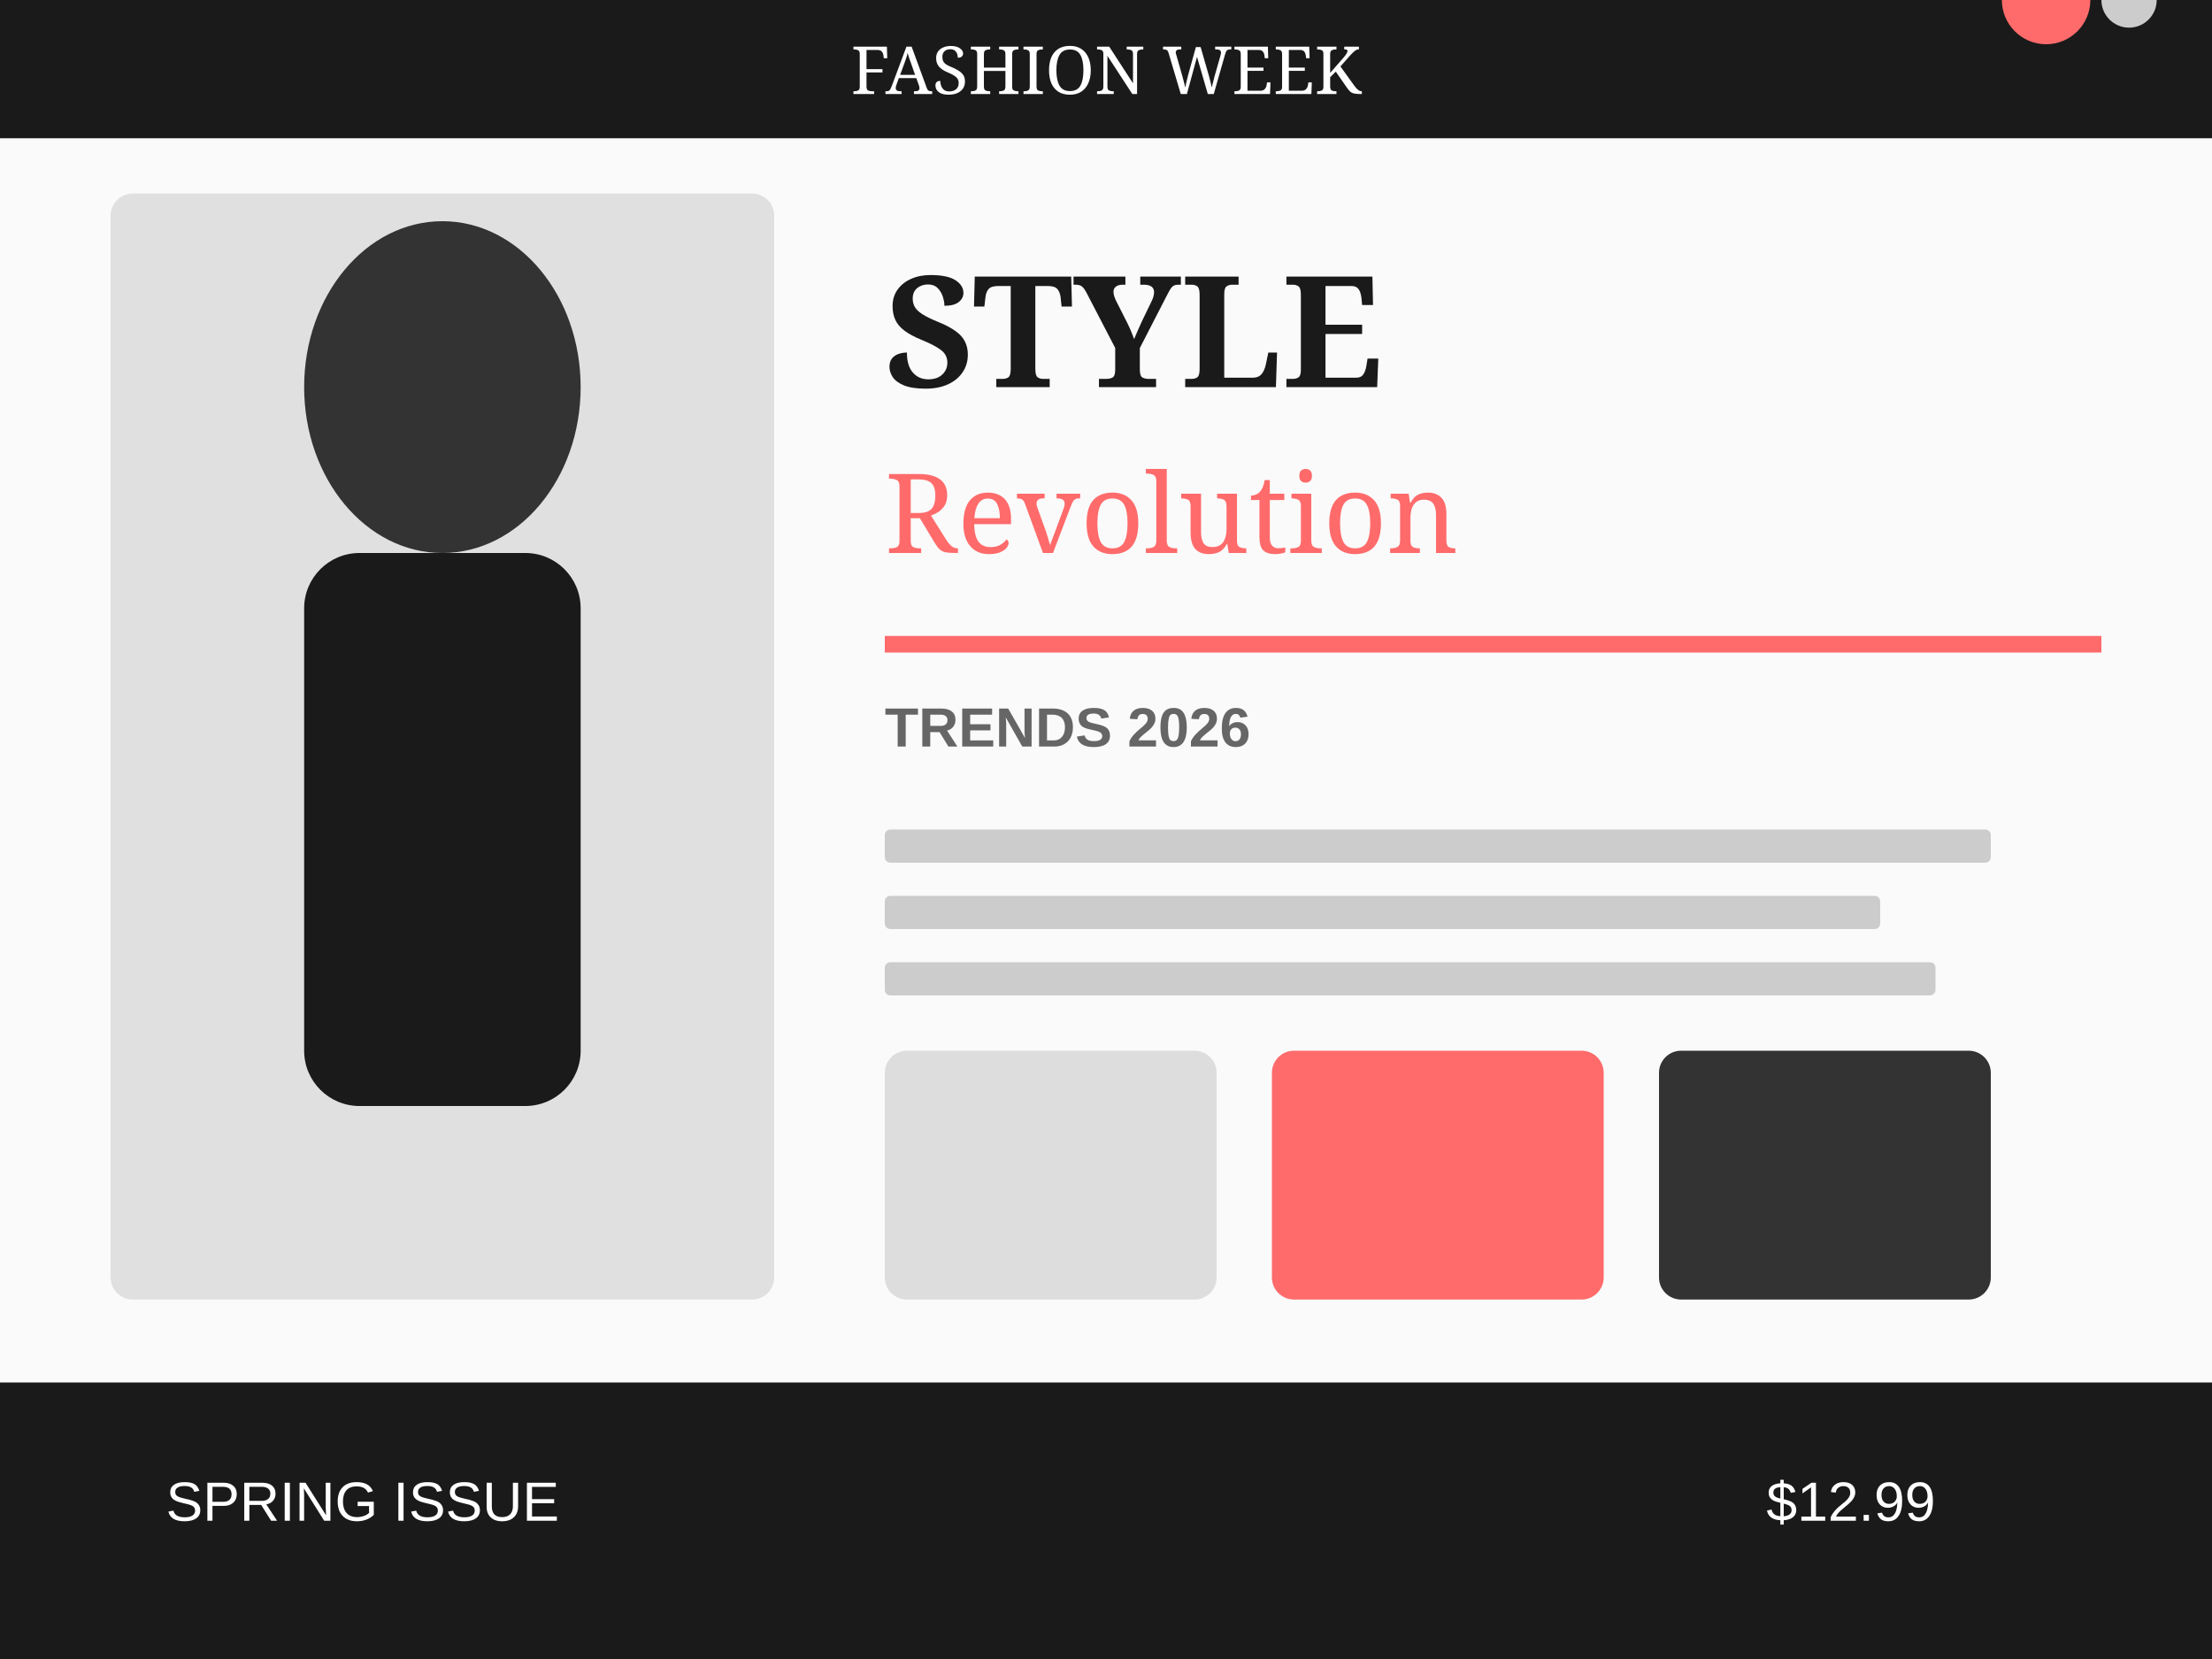
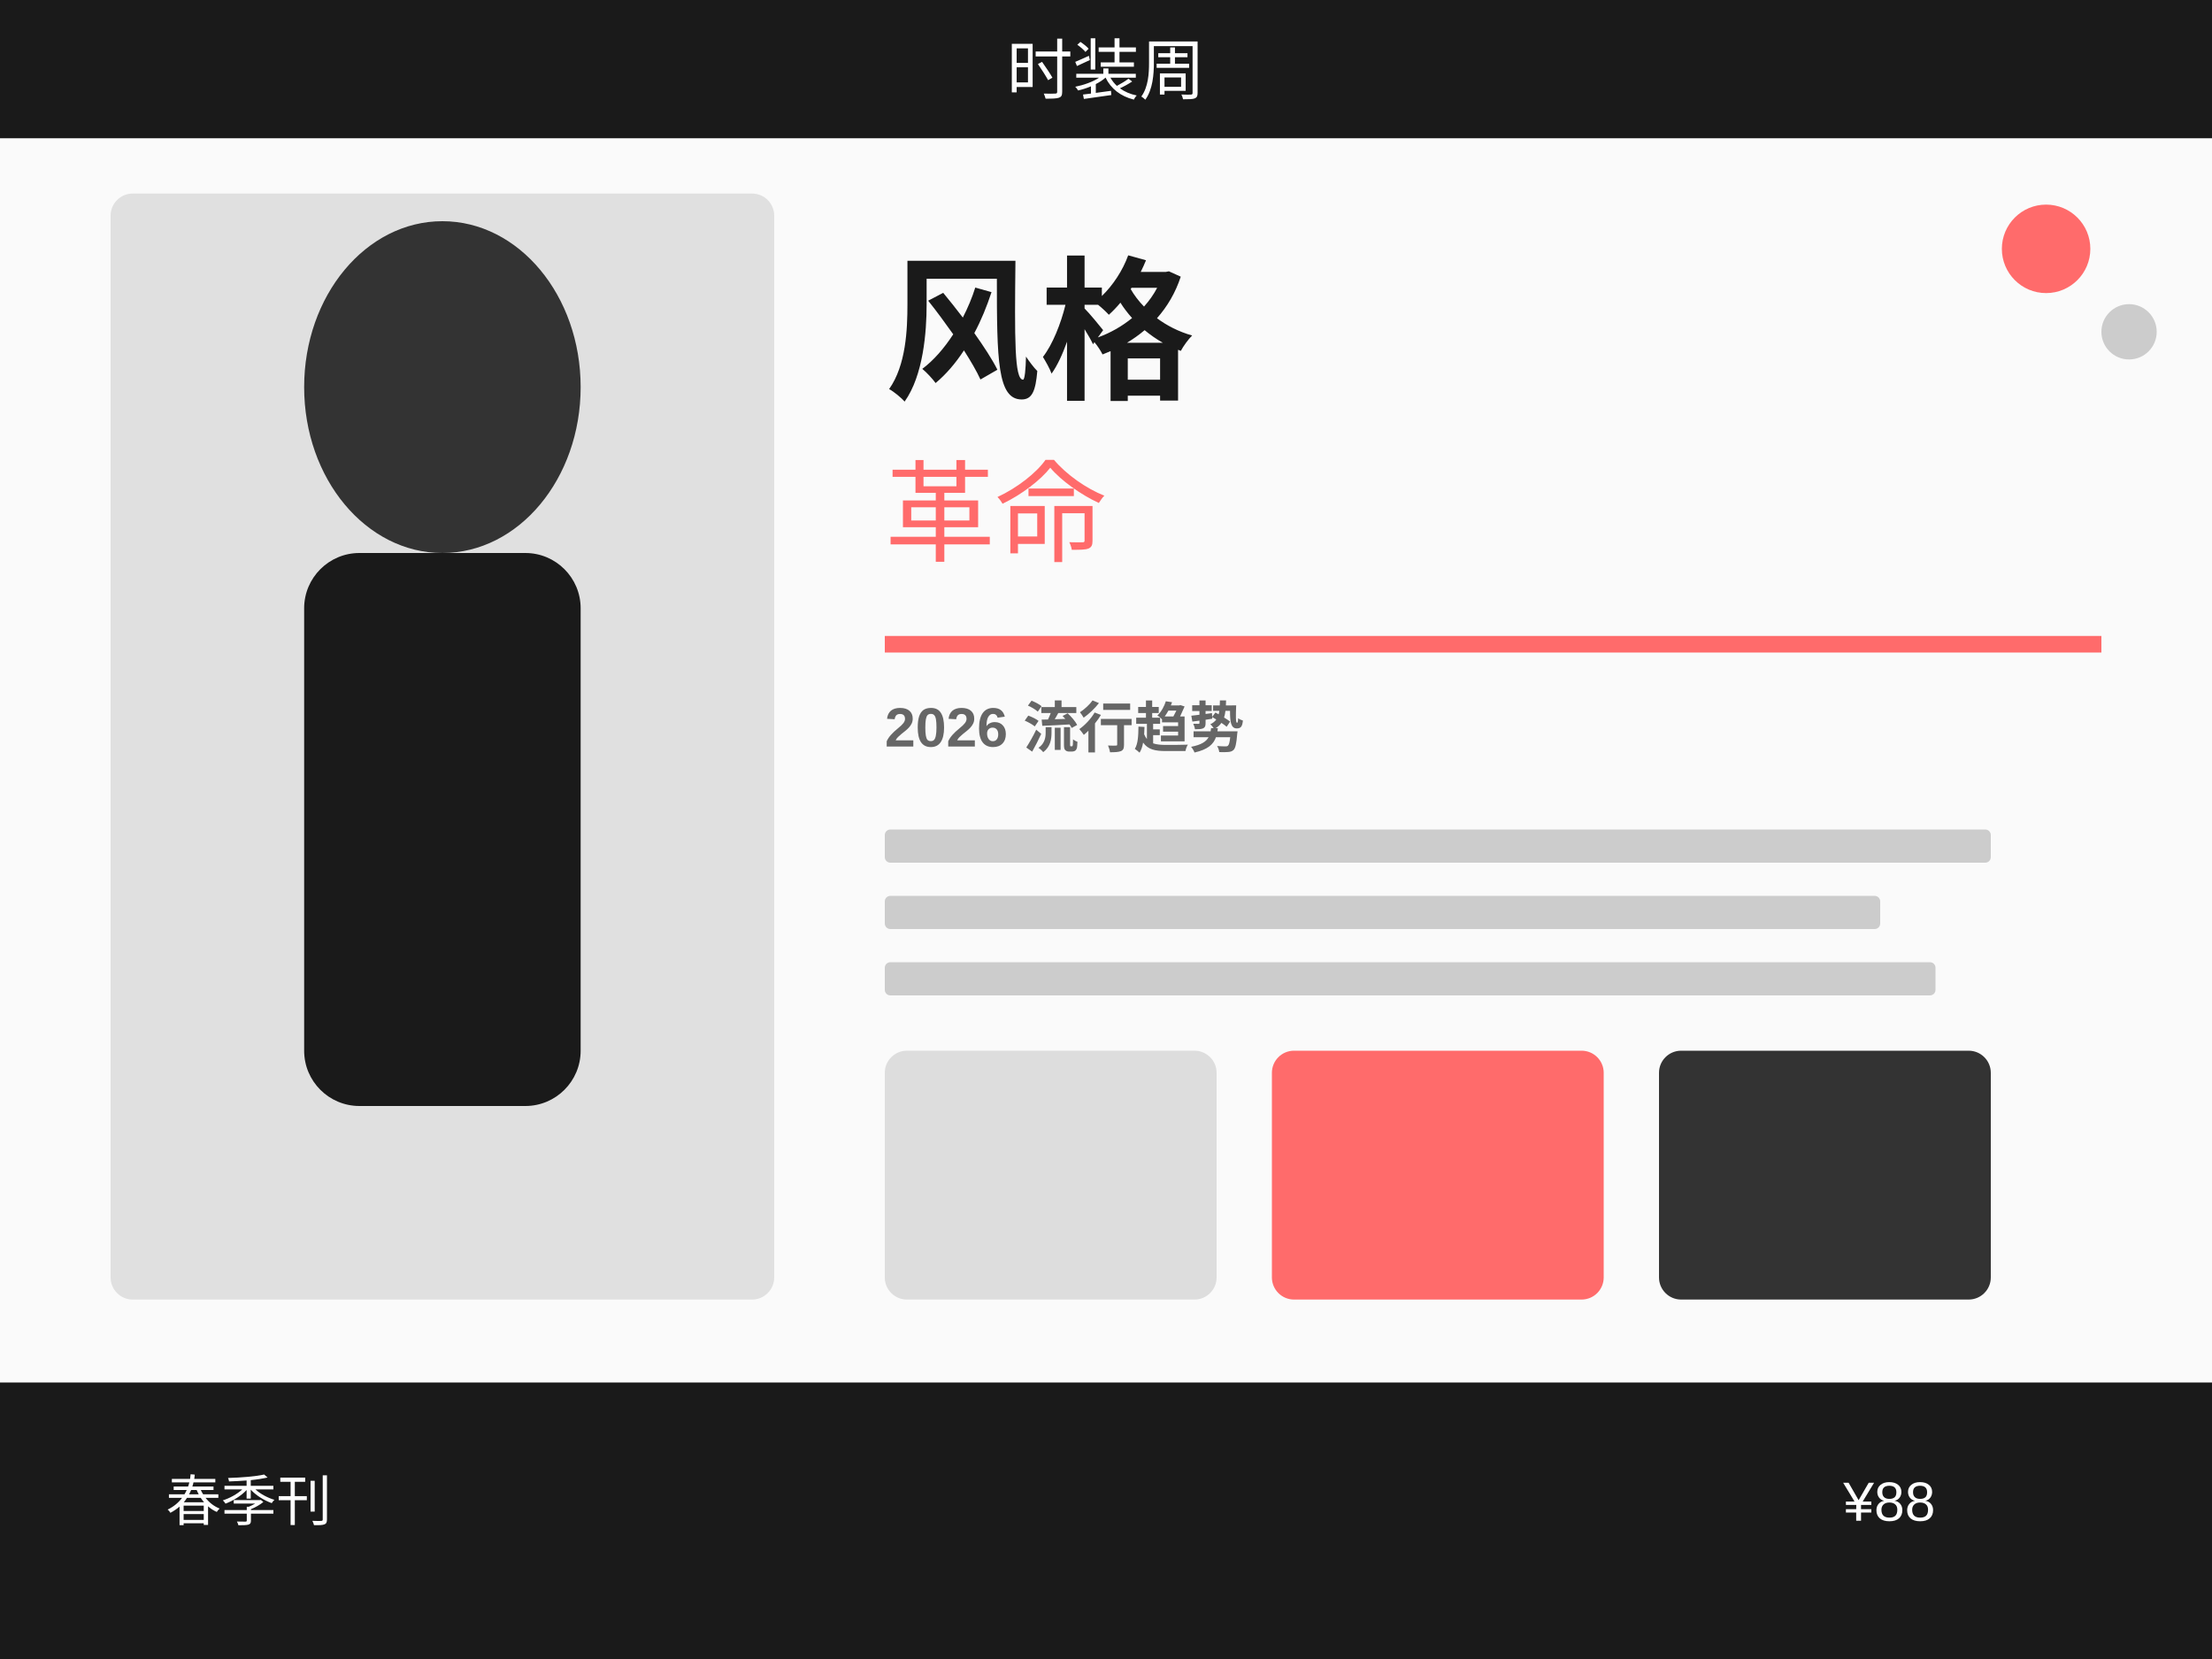
<svg xmlns="http://www.w3.org/2000/svg" viewBox="0 0 400 300">
  <rect id="background" class="background" width="400" height="300" fill="#fafafa" />
  <rect id="top-bar" class="primary" x="0" y="0" width="400" height="25" fill="#1a1a1a" />
-   <text id="magazine-name" class="text" x="200" y="17" text-anchor="middle" font-family="Georgia, serif" font-size="12" fill="#ffffff" data-fixed-color="black">FASHION WEEK</text>
+   <text id="magazine-name" class="text" x="200" y="17" text-anchor="middle" font-family="Georgia, serif" font-size="12" fill="#ffffff" data-fixed-color="black">时装周</text>
  <rect id="model-bg" class="secondary" x="20" y="35" width="120" height="200" rx="4" fill="#e0e0e0" />
  <ellipse id="model-head" class="primary" cx="80" cy="70" rx="25" ry="30" fill="#333333" />
  <rect id="model-body" class="primary" x="55" y="100" width="50" height="100" rx="10" fill="#1a1a1a" />
-   <text id="main-title" class="text" x="160" y="70" font-family="Georgia, serif" font-size="28" font-weight="bold" fill="#1a1a1a" data-fixed-color="black">STYLE</text>
-   <text id="sub-title" class="accent" x="160" y="100" font-family="Georgia, serif" font-size="20" fill="#ff6b6b" data-fixed-color="black">Revolution</text>
+   <text id="main-title" class="text" x="160" y="70" font-family="Georgia, serif" font-size="28" font-weight="bold" fill="#1a1a1a" data-fixed-color="black">风格</text>
+   <text id="sub-title" class="accent" x="160" y="100" font-family="Georgia, serif" font-size="20" fill="#ff6b6b" data-fixed-color="black">革命</text>
  <rect id="section-bar" class="accent" x="160" y="115" width="220" height="3" fill="#ff6b6b" />
-   <text id="section-title" class="text" x="160" y="135" font-family="Arial, sans-serif" font-size="10" font-weight="bold" fill="#666666" data-fixed-color="black">TRENDS 2026</text>
+   <text id="section-title" class="text" x="160" y="135" font-family="Arial, sans-serif" font-size="10" font-weight="bold" fill="#666666" data-fixed-color="black">2026 流行趋势</text>
  <rect id="article-line-1" class="primary" x="160" y="150" width="200" height="6" rx="1" fill="#cccccc" />
  <rect id="article-line-2" class="primary" x="160" y="162" width="180" height="6" rx="1" fill="#cccccc" />
  <rect id="article-line-3" class="primary" x="160" y="174" width="190" height="6" rx="1" fill="#cccccc" />
  <rect id="small-img-1" class="secondary" x="160" y="190" width="60" height="45" rx="4" fill="#dddddd" />
  <rect id="small-img-2" class="accent" x="230" y="190" width="60" height="45" rx="4" fill="#ff6b6b" />
  <rect id="small-img-3" class="primary" x="300" y="190" width="60" height="45" rx="4" fill="#333333" />
  <rect id="bottom-bar" class="primary" x="0" y="250" width="400" height="50" fill="#1a1a1a" />
-   <text id="issue-info" class="text" x="30" y="275" font-family="Arial, sans-serif" font-size="10" fill="#ffffff" data-fixed-color="black">SPRING ISSUE</text>
-   <text id="price" class="text" x="350" y="275" text-anchor="end" font-family="Arial, sans-serif" font-size="10" fill="#ffffff" data-fixed-color="black">$12.99</text>
-   <circle id="deco-dot-1" class="accent" cx="370" y="45" r="8" fill="#ff6b6b" />
-   <circle id="deco-dot-2" class="secondary" cx="385" y="60" r="5" fill="#cccccc" />
+   <text id="issue-info" class="text" x="30" y="275" font-family="Arial, sans-serif" font-size="10" fill="#ffffff" data-fixed-color="black">春季刊</text>
+   <text id="price" class="text" x="350" y="275" text-anchor="end" font-family="Arial, sans-serif" font-size="10" fill="#ffffff" data-fixed-color="black">¥88</text>
+   <circle id="deco-dot-1" class="accent" cx="370" cy="45" r="8" fill="#ff6b6b" />
+   <circle id="deco-dot-2" class="secondary" cx="385" cy="60" r="5" fill="#cccccc" />
</svg>
